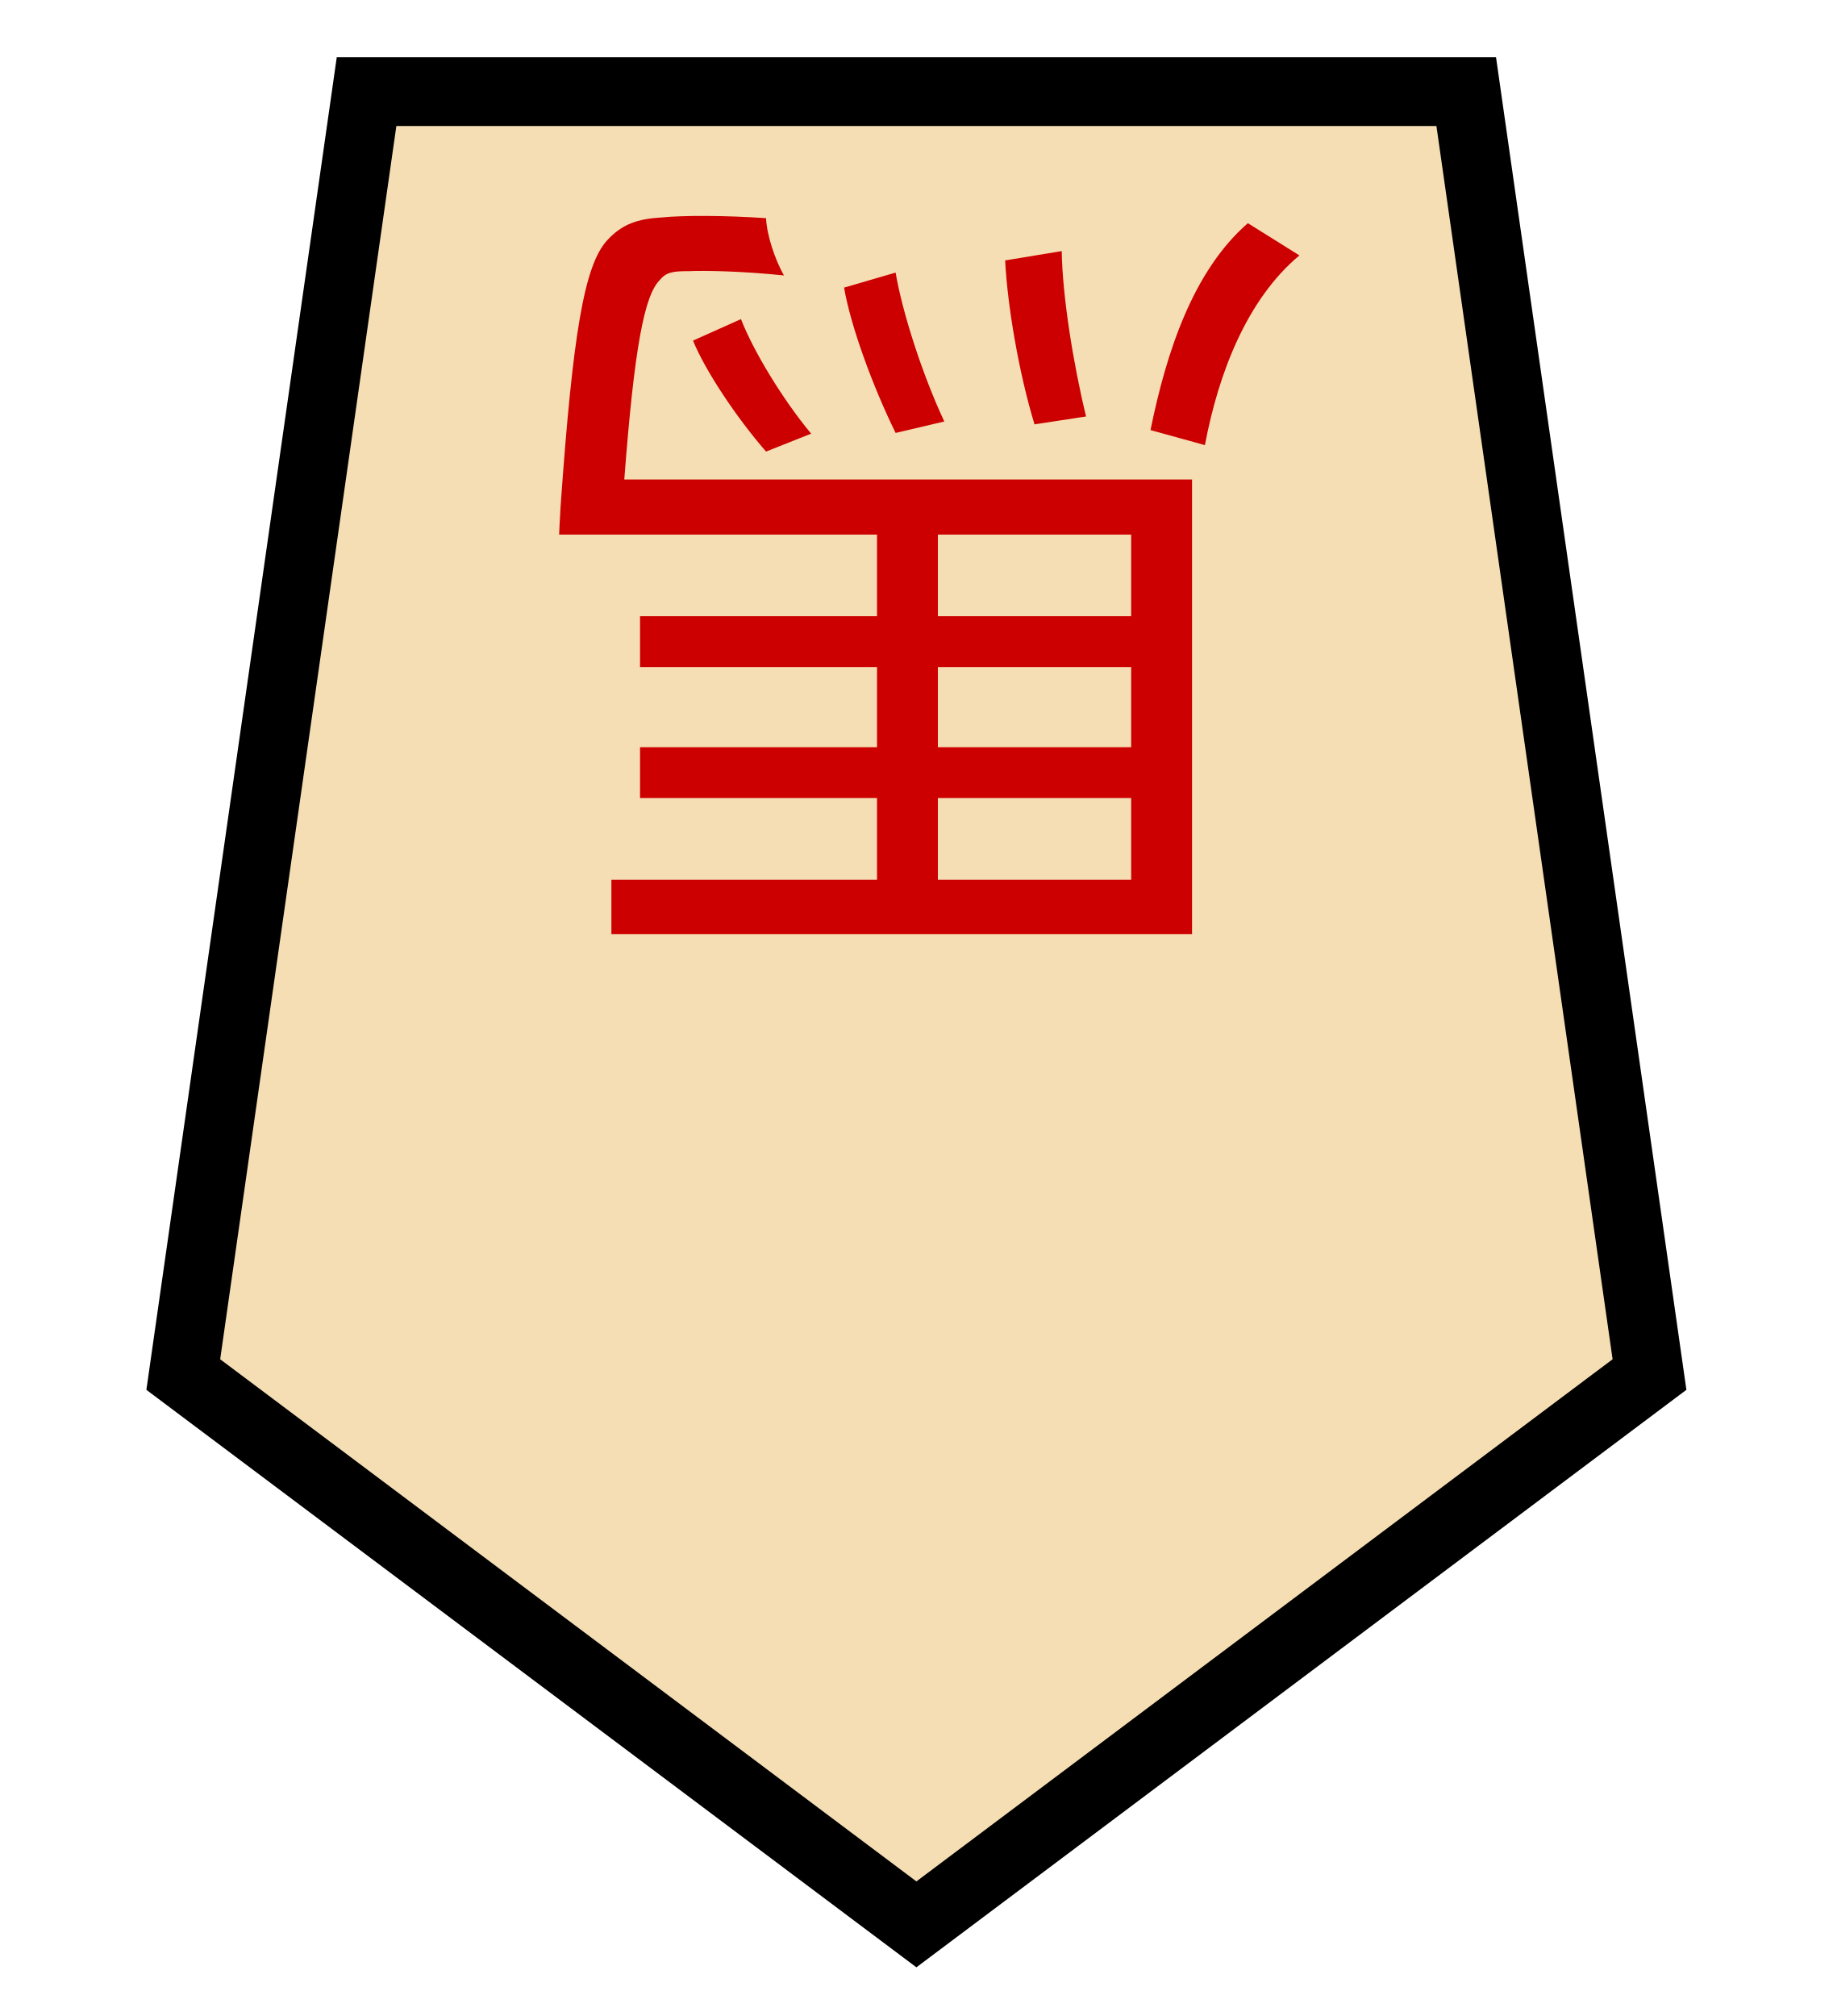
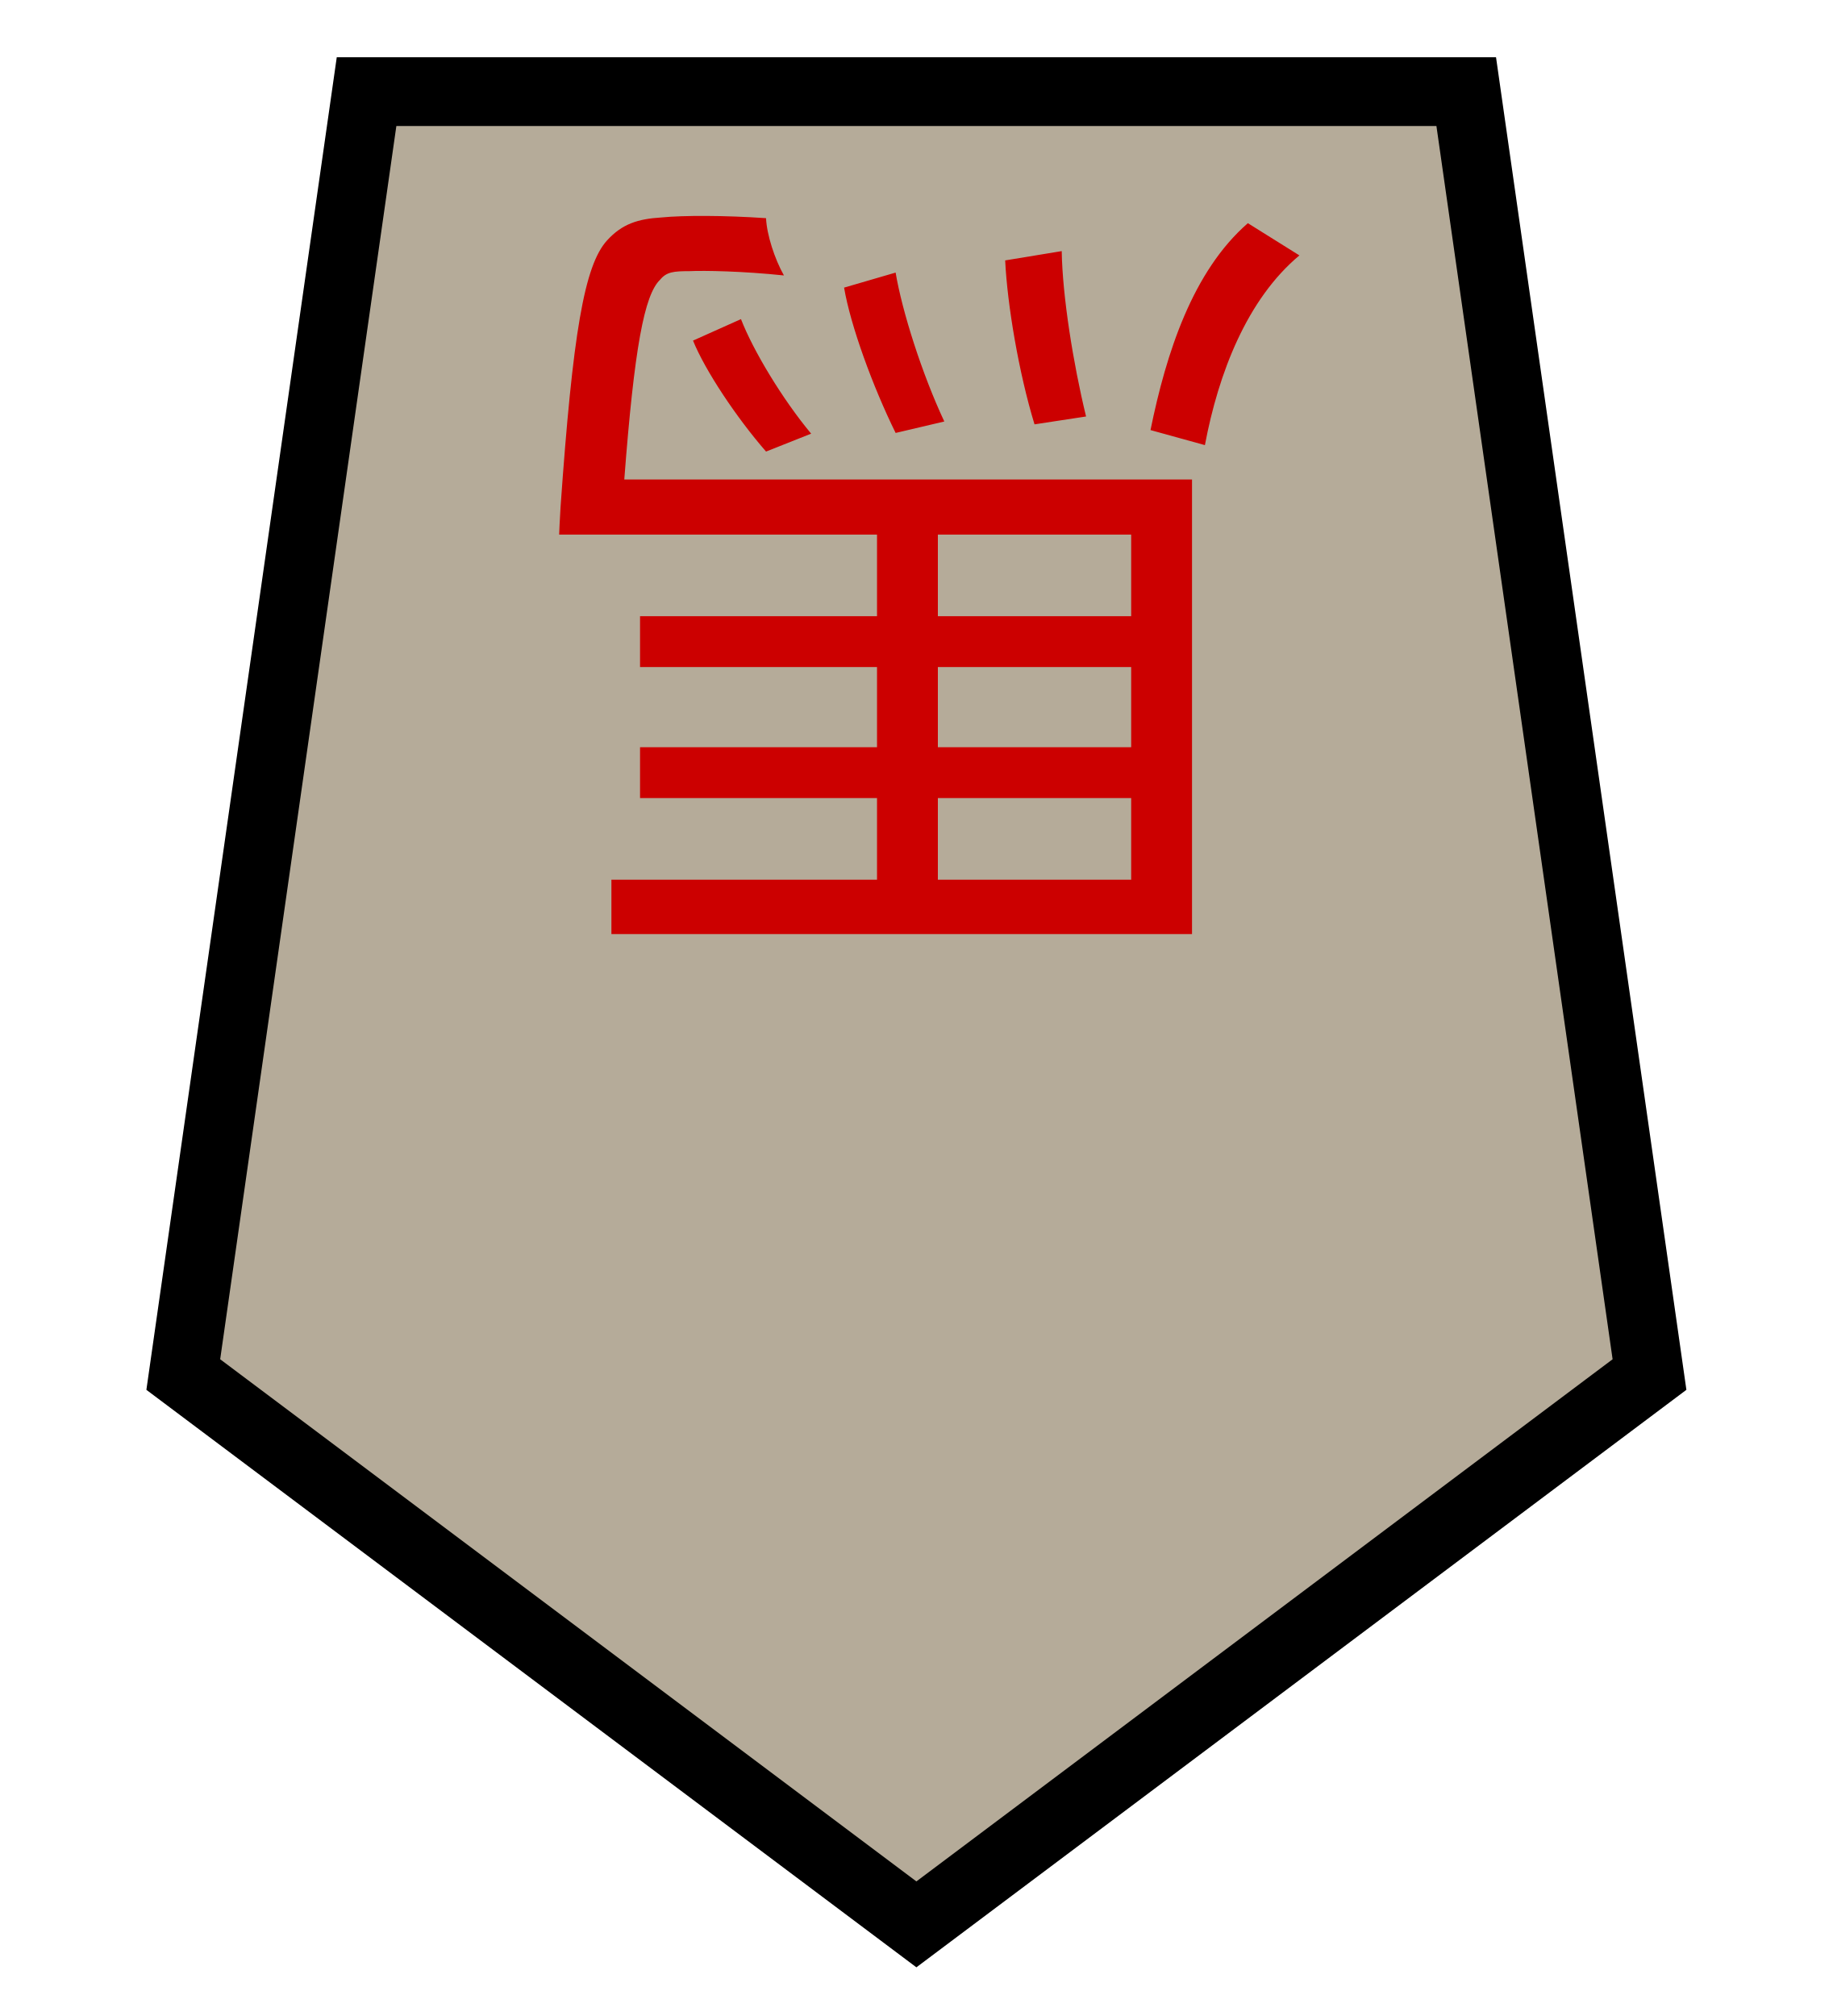
<svg xmlns="http://www.w3.org/2000/svg" viewBox="0 0 40 44" width="40" height="44">
  <g transform="rotate(180, 20.0, 22.0)">
-     <path d="M20 2 L36 14 L32 42 L8 42 L4 14 Z" fill="#f5deb3" stroke="#000000" stroke-width="1.5" />
+     <path d="M20 2 L36 14 L32 42 L8 42 L4 14 Z" fill="#b5ab99" stroke="#000000" stroke-width="1.5" />
    <text x="20.0" y="30" text-anchor="middle" dominant-baseline="central" font-size="18" font-family="serif" fill="#cc0000">馬</text>
  </g>
</svg>
